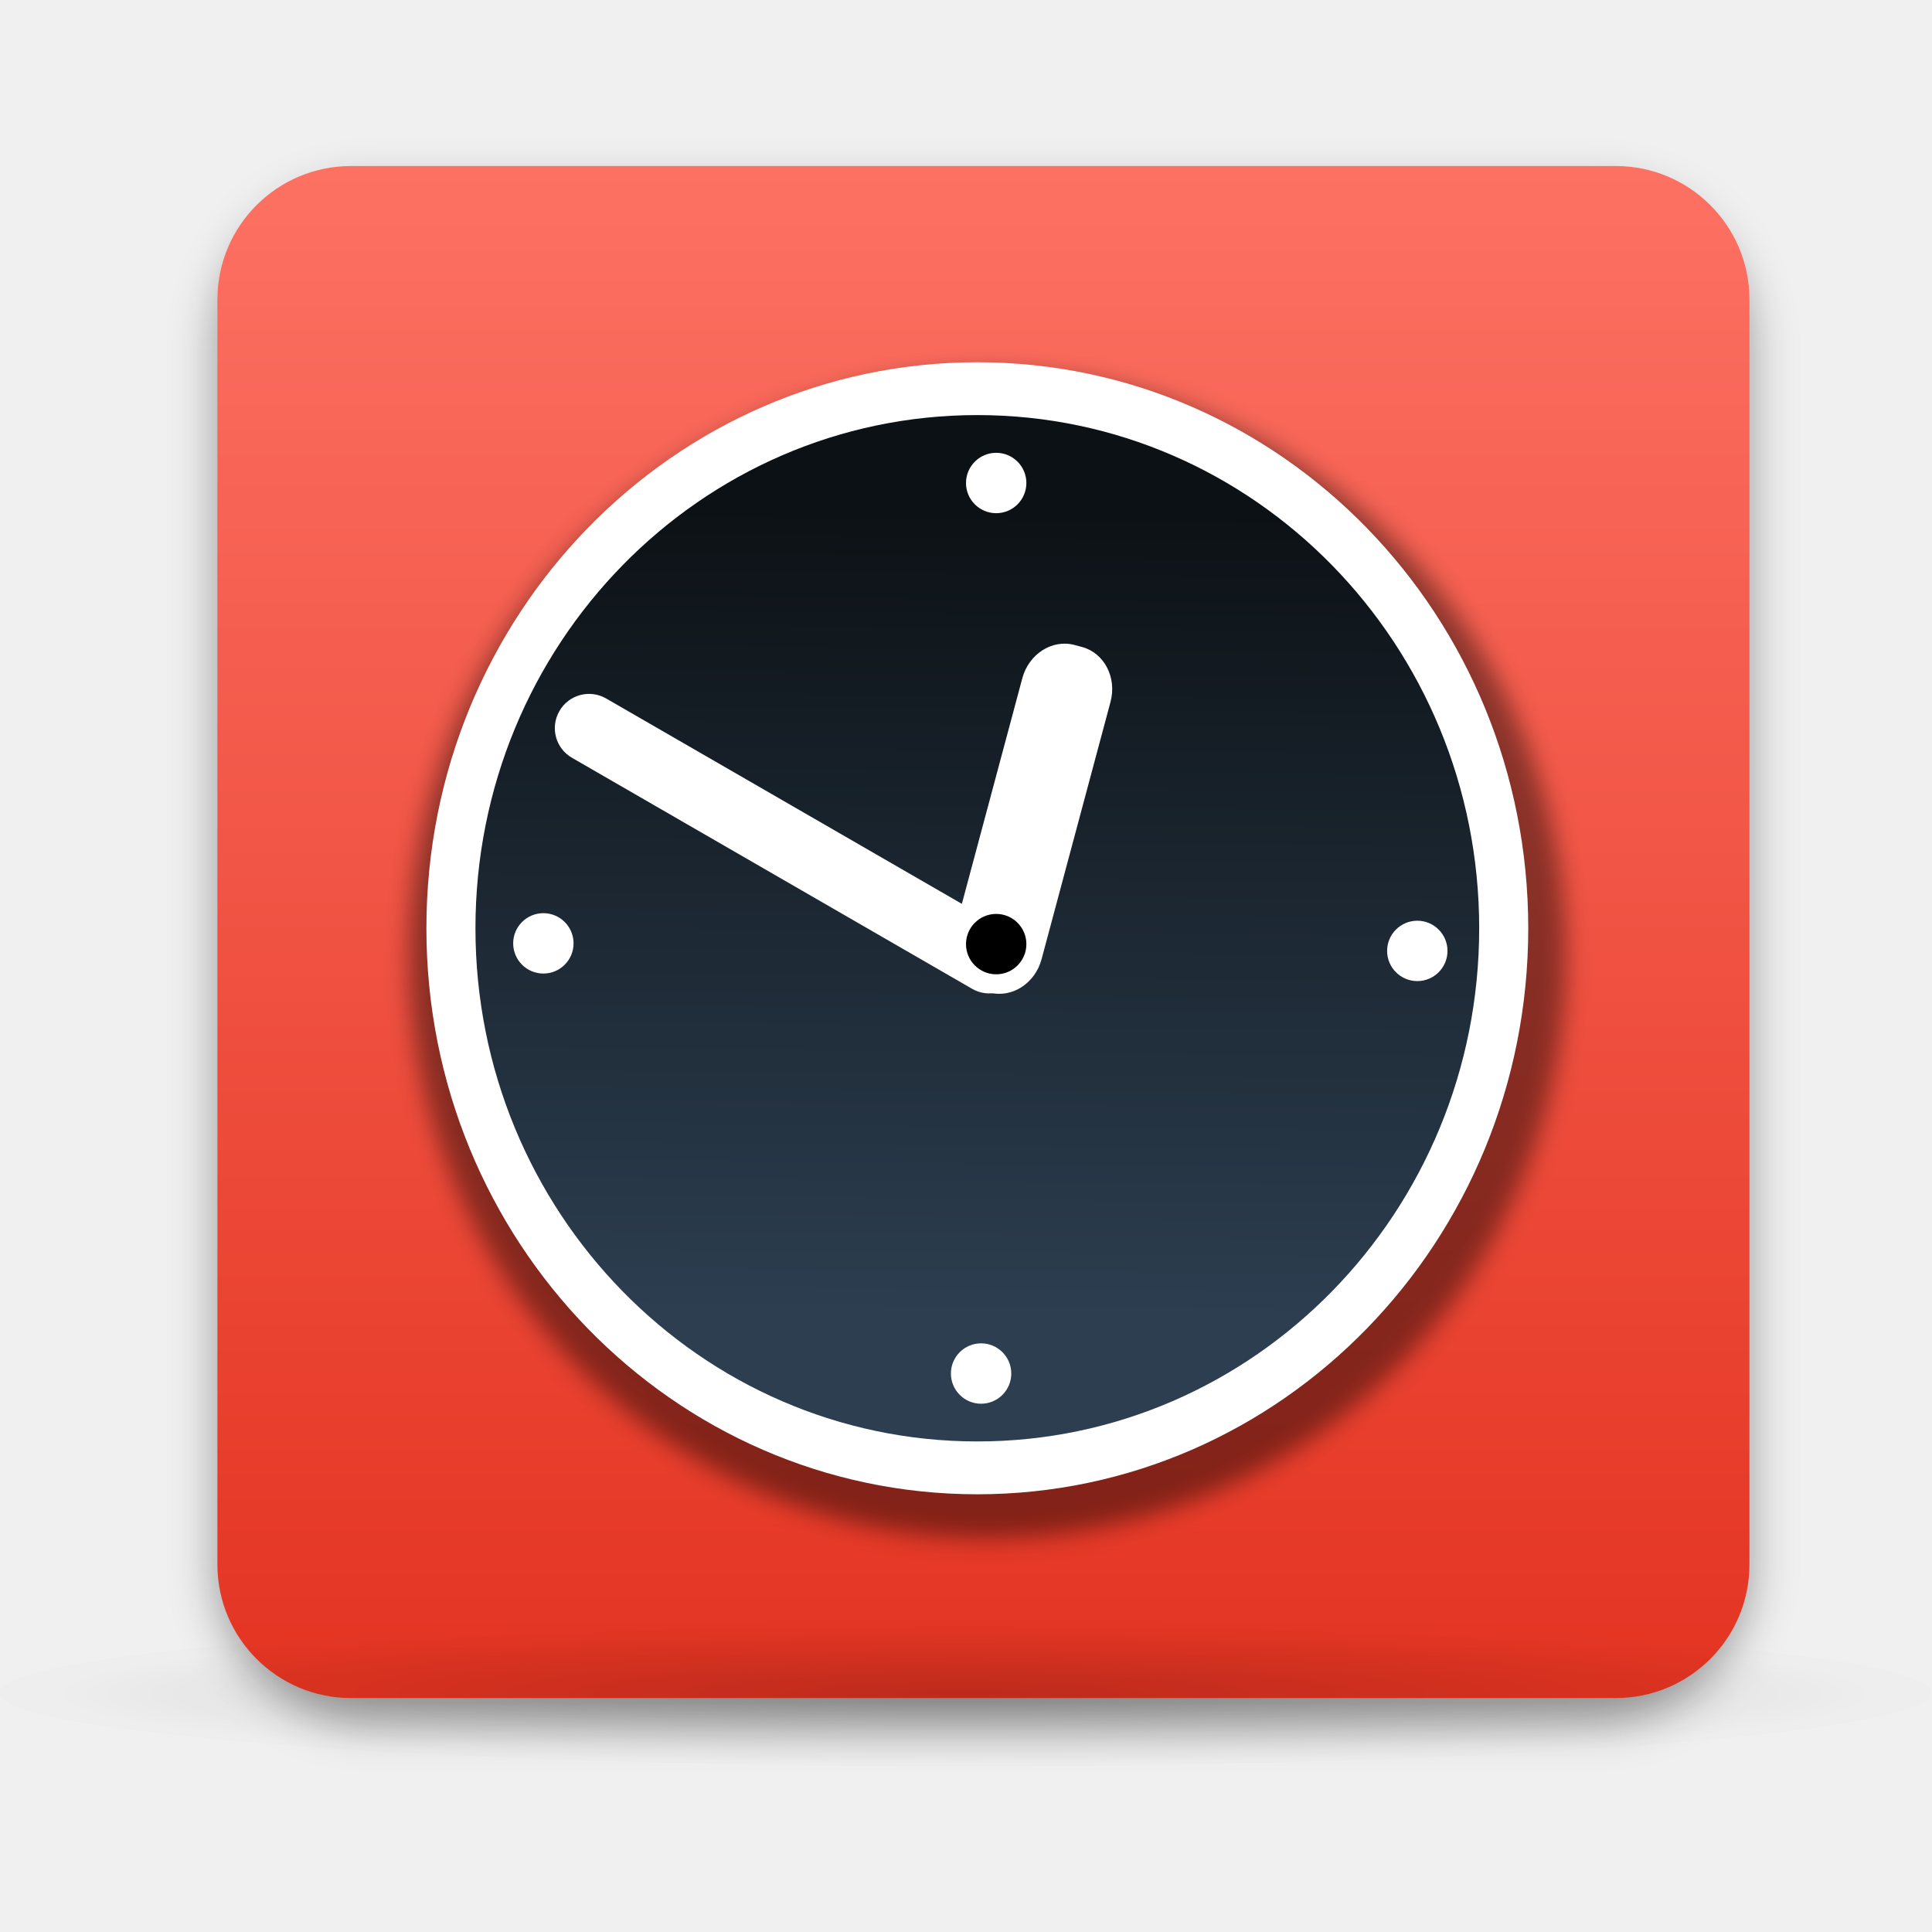
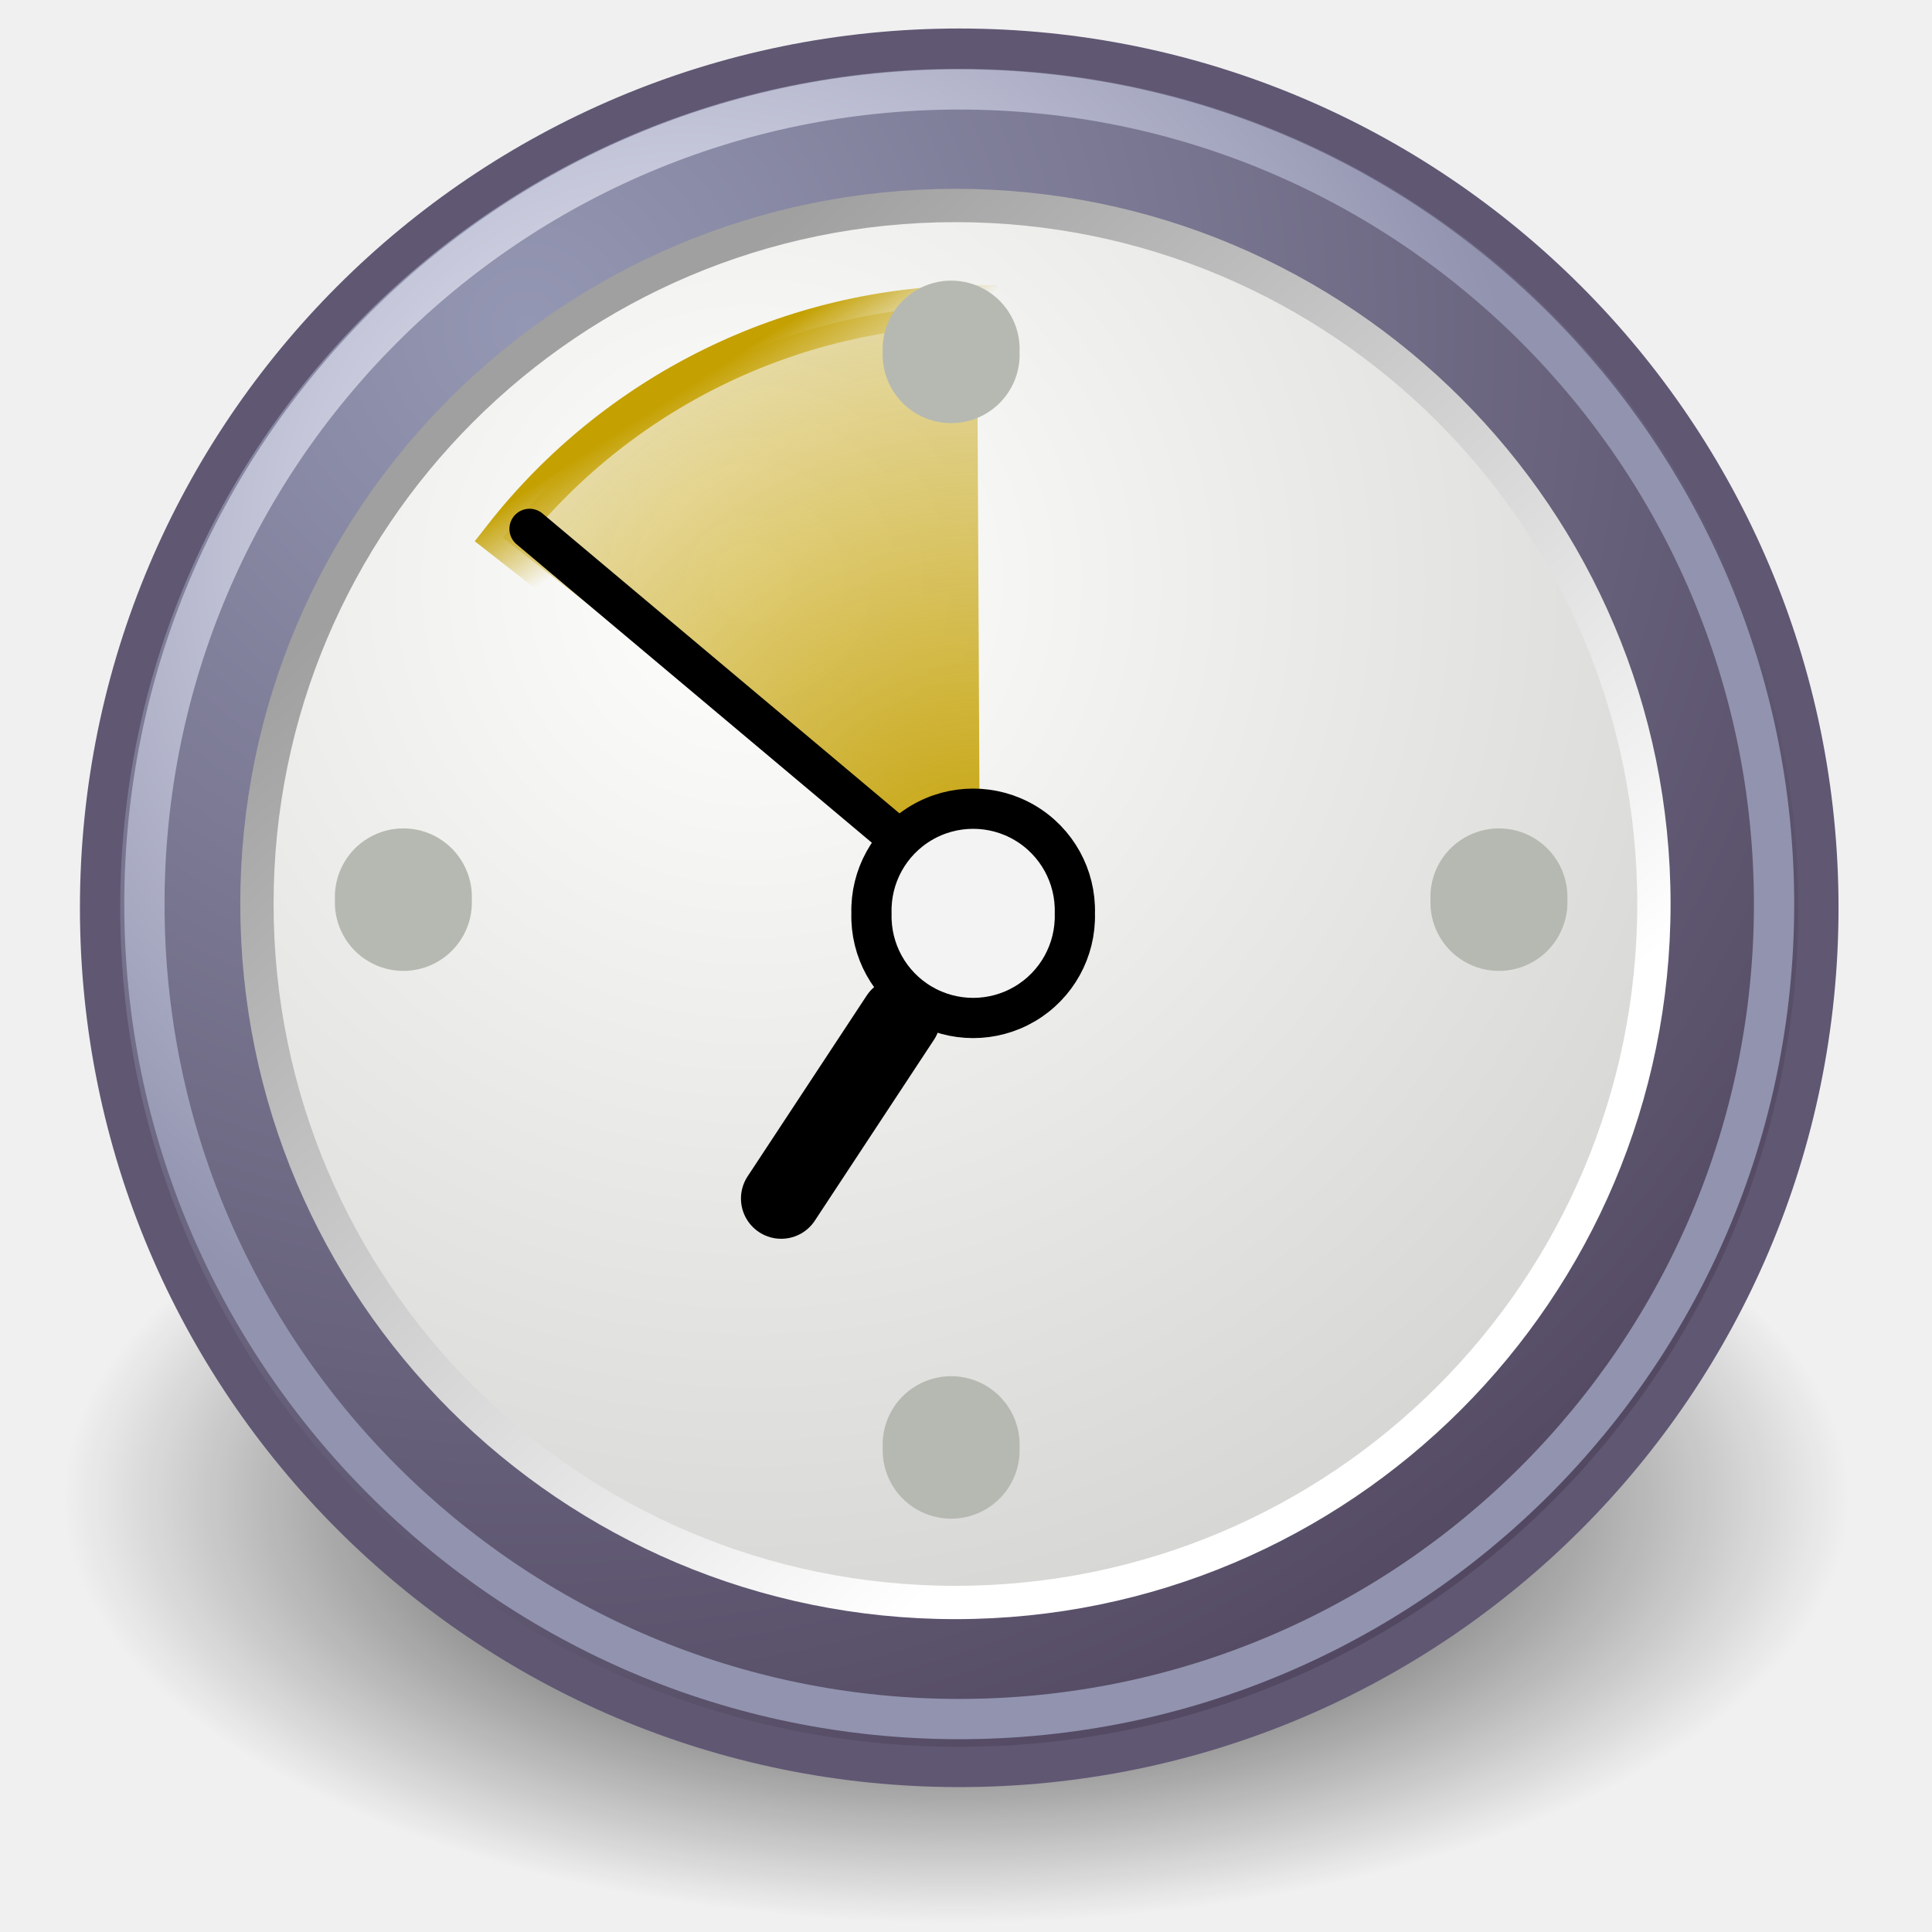
- <svg xmlns="http://www.w3.org/2000/svg" xmlns:ns1="http://www.openswatchbook.org/uri/2009/osb" xmlns:xlink="http://www.w3.org/1999/xlink" width="256" height="256" id="svg11454" version="1.0" viewBox="0 0 256 256">
-   <defs id="defs11456">
-     <linearGradient id="linearGradient4553" ns1:paint="solid">
-       <stop style="stop-color:#000000;stop-opacity:1;" offset="0" id="stop4551" />
+ <svg xmlns="http://www.w3.org/2000/svg" xmlns:xlink="http://www.w3.org/1999/xlink" width="48px" height="48px" id="svg11300" version="1.1">
+   <defs id="defs3">
+     <linearGradient id="linearGradient5204">
+       <stop style="stop-color:#c4a000;stop-opacity:1;" offset="0" id="stop5206" />
+       <stop style="stop-color:#c4a000;stop-opacity:0;" offset="1" id="stop5208" />
    </linearGradient>
-     <linearGradient id="linearGradient14341">
-       <stop style="stop-color:#000000;stop-opacity:0.519" offset="0" id="stop14337" />
-       <stop style="stop-color:#000000;stop-opacity:0.02" offset="1" id="stop14339" />
+     <linearGradient id="linearGradient5196">
+       <stop style="stop-color:#c4a000;stop-opacity:1;" offset="0" id="stop5198" />
+       <stop style="stop-color:#c4a000;stop-opacity:0;" offset="1" id="stop5200" />
    </linearGradient>
-     <linearGradient id="linearGradient14230">
-       <stop style="stop-color:#2c3e50;stop-opacity:1;" offset="0" id="stop14226" />
-       <stop style="stop-color:#0c1115;stop-opacity:1" offset="1" id="stop14228" />
+     <linearGradient id="linearGradient12512">
+       <stop style="stop-color:#ffffff;stop-opacity:1;" offset="0" id="stop12513" />
+       <stop style="stop-color:#fff520;stop-opacity:0.891;" offset="0.5" id="stop12517" />
+       <stop style="stop-color:#fff300;stop-opacity:0;" offset="1" id="stop12514" />
    </linearGradient>
-     <linearGradient id="linearGradient14469">
-       <stop id="stop14465" offset="0" style="stop-color:#2c3e50;stop-opacity:1" />
-       <stop id="stop14467" offset="1" style="stop-color:#ea6254;stop-opacity:0;" />
+     <linearGradient id="linearGradient10653">
+       <stop style="stop-color:#f3f4ff;stop-opacity:1;" offset="0" id="stop10655" />
+       <stop style="stop-color:#9193af;stop-opacity:1;" offset="1" id="stop10657" />
    </linearGradient>
-     <linearGradient id="linearGradient14418">
-       <stop style="stop-color:#fd7264;stop-opacity:1" offset="0" id="stop14414" />
-       <stop style="stop-color:#e43422;stop-opacity:1" offset="1" id="stop14416" />
+     <linearGradient id="linearGradient42174">
+       <stop style="stop-color:#a0a0a0;stop-opacity:1;" offset="0" id="stop42176" />
+       <stop style="stop-color:#ffffff;stop-opacity:1;" offset="1" id="stop42178" />
    </linearGradient>
-     <linearGradient id="linearGradient4733">
-       <stop style="stop-color:black;stop-opacity:1;" offset="0" id="stop4735" />
-       <stop style="stop-color:black;stop-opacity:0;" offset="1" id="stop4737" />
+     <linearGradient id="linearGradient2145">
+       <stop style="stop-color:#fffffd;stop-opacity:1;" offset="0" id="stop2147" />
+       <stop style="stop-color:#cbcbc9;stop-opacity:1;" offset="1" id="stop2149" />
    </linearGradient>
-     <linearGradient xlink:href="#linearGradient4733" id="linearGradient11620" gradientUnits="userSpaceOnUse" x1="181" y1="427" x2="544" y2="427" />
-     <linearGradient xlink:href="#linearGradient4733" id="linearGradient11622" gradientUnits="userSpaceOnUse" x1="181" y1="427" x2="544" y2="427" />
-     <linearGradient xlink:href="#linearGradient4733" id="linearGradient11624" gradientUnits="userSpaceOnUse" x1="181" y1="427" x2="544" y2="427" />
-     <linearGradient xlink:href="#linearGradient4733" id="linearGradient11626" gradientUnits="userSpaceOnUse" gradientTransform="matrix(0.998,0,0,1.33,-392,126)" x1="181" y1="427" x2="544" y2="427" />
-     <linearGradient xlink:href="#linearGradient4733" id="linearGradient11628" gradientUnits="userSpaceOnUse" gradientTransform="matrix(0.992,0,0,2.72,-387,-173)" x1="181" y1="427" x2="544" y2="427" />
-     <linearGradient xlink:href="#linearGradient4733" id="linearGradient11630" gradientUnits="userSpaceOnUse" gradientTransform="matrix(0.99,0,0,4.4,-386,-1910)" x1="181" y1="427" x2="544" y2="427" />
-     <radialGradient xlink:href="#linearGradient14469" id="radialGradient14454" gradientUnits="userSpaceOnUse" gradientTransform="rotate(180,-19.3,16.5)" cx="-19.2" cy="16.5" fx="-19.2" fy="16.5" r="19.5" />
-     <linearGradient xlink:href="#linearGradient14230" id="linearGradient14232" x1="-25" y1="29.2" x2="-25" y2="14.8" gradientUnits="userSpaceOnUse" gradientTransform="matrix(5.19,0,0,5.19,-209,-175)" />
-     <linearGradient xlink:href="#linearGradient14418" id="linearGradient14242" x1="-34.6" y1="-3.62" x2="-34.6" y2="35.7" gradientUnits="userSpaceOnUse" gradientTransform="matrix(5.19,0,0,5.19,191,-175)" />
-     <filter style="color-interpolation-filters:sRGB" id="filter14329" x="-0.036" width="1.07" y="-0.036" height="1.07">
-       <feGaussianBlur stdDeviation="0.586" id="feGaussianBlur14331" />
-     </filter>
-     <radialGradient xlink:href="#linearGradient14341" id="radialGradient14343" cx="-27.2" cy="23.2" fx="-27.2" fy="23.2" r="21.5" gradientUnits="userSpaceOnUse" gradientTransform="matrix(5.66,0,0,0.431,243,1.46)" />
-     <linearGradient xlink:href="#linearGradient14230" id="linearGradient4578" gradientUnits="userSpaceOnUse" x1="-418" y1="-76" x2="-417" y2="20" gradientTransform="matrix(1.16,0,0,1.11,580,123)" />
-     <filter style="color-interpolation-filters:sRGB" id="filter4633" x="-0.024" width="1.05" y="-0.024" height="1.05">
-       <feGaussianBlur stdDeviation="1.48" id="feGaussianBlur4635" />
-     </filter>
+     <linearGradient id="linearGradient37935">
+       <stop id="stop37937" offset="0" style="stop-color:#9497b3;stop-opacity:1;" />
+       <stop id="stop37939" offset="1" style="stop-color:#4c4059;stop-opacity:1;" />
+     </linearGradient>
+     <linearGradient id="linearGradient2152">
+       <stop id="stop2154" offset="0" style="stop-color:#9aa29a;stop-opacity:1;" />
+       <stop id="stop2156" offset="1" style="stop-color:#b5beb5;stop-opacity:1;" />
+     </linearGradient>
+     <linearGradient id="linearGradient3816">
+       <stop style="stop-color:#000000;stop-opacity:1;" offset="0" id="stop3818" />
+       <stop style="stop-color:#000000;stop-opacity:0;" offset="1" id="stop3820" />
+     </linearGradient>
+     <radialGradient xlink:href="#linearGradient3816" id="radialGradient3822" cx="31.113" cy="19.009" fx="31.113" fy="19.009" r="8.662" gradientUnits="userSpaceOnUse" />
+     <linearGradient xlink:href="#linearGradient2152" id="linearGradient4307" gradientUnits="userSpaceOnUse" gradientTransform="matrix(3.123841,0,0,0.969691,-31.88758,-19.59492)" x1="8.916" y1="37.197" x2="9.886" y2="52.091" />
+     <radialGradient xlink:href="#linearGradient10653" id="radialGradient4309" gradientUnits="userSpaceOnUse" cx="11.329" cy="10.584" fx="11.329" fy="10.584" r="15.532" />
+     <radialGradient xlink:href="#linearGradient2145" id="radialGradient4311" gradientUnits="userSpaceOnUse" cx="11.902" cy="10.045" fx="11.902" fy="10.045" r="29.293" />
+     <linearGradient xlink:href="#linearGradient42174" id="linearGradient4313" gradientUnits="userSpaceOnUse" x1="6.342" y1="7.789" x2="22.218" y2="25.884" />
+     <radialGradient xlink:href="#linearGradient5196" id="radialGradient5202" cx="23.375" cy="10.973" fx="23.375" fy="10.973" r="3.348" gradientTransform="matrix(3.63042,1.654030e-15,-1.608743e-15,3.742066,-61.48607,-29.18618)" gradientUnits="userSpaceOnUse" />
+     <linearGradient xlink:href="#linearGradient5204" id="linearGradient5210" x1="19.667" y1="4.257" x2="20.33" y2="5.285" gradientUnits="userSpaceOnUse" />
+     <radialGradient xlink:href="#linearGradient37935" id="radialGradient5212" gradientUnits="userSpaceOnUse" cx="8.747" cy="6.828" fx="8.747" fy="6.828" r="29.89" />
  </defs>
-   <g id="layer1" transform="translate(38.8,213)">
-     <rect y="-2.49" x="-36.8" height="39.1" width="39.1" id="rect14208" style="fill:#000000;fill-opacity:0.373;stroke:none;stroke-width:0.585;stroke-miterlimit:4;stroke-dasharray:none;filter:url(#filter14329)" rx="3.89" ry="3.89" transform="matrix(5.19,0,0,5.19,181,-175)" />
-     <rect style="fill:url(#linearGradient14242);fill-opacity:1;stroke-width:3.036;stroke-miterlimit:4;stroke-dasharray:none" id="rect14280" width="203" height="203" x="-9.99" y="-191" rx="17.7" ry="17.7" />
-     <ellipse id="path3744-5-3" style="fill:#000000;fill-opacity:0.43;stroke-width:1.249;filter:url(#filter4633)" ry="75" rx="73" cy="51" cx="155" transform="matrix(1.05,0,0,-1.03,-70.7,-33.9)" />
-     <ellipse id="path3744-5" style="fill:#ffffff;fill-opacity:1;stroke-width:1.249" ry="75" rx="73" cy="90" cx="90.7" transform="scale(1,-1)" />
-     <ellipse id="path3744" style="fill:url(#linearGradient4578);fill-opacity:1;stroke-width:1.135" ry="68" rx="66.5" cy="90" cx="90.7" transform="scale(1,-1)" />
-     <ellipse style="opacity:0.331;fill:url(#radialGradient14343);fill-opacity:1;stroke:none;stroke-width:0;stroke-linecap:round;stroke-miterlimit:4;stroke-dasharray:none;stroke-opacity:1" id="path14335" cx="89.1" cy="11.3" rx="128" ry="9.76" />
-     <circle id="path3744-5-5" style="fill:#ffffff;fill-opacity:1;stroke-width:0.068" cy="88" cx="33.2" transform="scale(1,-1)" r="4" />
-     <circle id="path3744-5-5-6" style="fill:#ffffff;fill-opacity:1;stroke-width:0.068" cy="87" cx="149" transform="scale(1,-1)" r="4" />
-     <circle id="path3744-5-5-6-2" style="fill:#ffffff;fill-opacity:1;stroke-width:0.068" cy="31" cx="91.2" transform="scale(1,-1)" r="4" />
-     <circle id="path3744-5-5-6-9" style="fill:#ffffff;fill-opacity:1;stroke-width:0.068" cy="149" cx="93.2" transform="scale(1,-1)" r="4" />
-     <rect id="rect8194" width="12.1" height="47.4" x="61.5" y="-150" style="fill:#ffffff" rx="5.54" ry="6.05" transform="rotate(15)" />
-     <rect transform="rotate(-60)" ry="4.53" rx="4.53" style="fill:#ffffff" y="-28.8" x="116" height="70.3" width="9.07" id="rect8196" />
-     <circle r="4" transform="scale(1,-1)" cx="93.2" cy="87.9" style="fill:#000000;fill-opacity:1;stroke-width:0.068" id="circle8198" />
+   <g id="layer1">
+     <path d="M 39.775 19.009 A 8.662 8.662 0 1 1  22.451,19.009 A 8.662 8.662 0 1 1  39.775 19.009 z" id="path4318" style="opacity:1;color:#000000;fill:url(#radialGradient3822);fill-opacity:1;fill-rule:evenodd;stroke:none;stroke-width:1px;stroke-linecap:round;stroke-linejoin:round;marker:none;marker-start:none;marker-mid:none;marker-end:none;stroke-miterlimit:4;stroke-dasharray:none;stroke-dashoffset:0;stroke-opacity:1;visibility:visible;display:inline;overflow:visible" transform="matrix(2.563158,0,0,1.219602,-55.98414,14.04144)" />
+     <path id="path14341" d="M 18.588,1.404 L 4.227,18.097 L 5.485,19.34 L 18.588,1.404 z " style="color:#000000;fill:url(#linearGradient4307);fill-opacity:1;fill-rule:evenodd;stroke:none;stroke-width:1;stroke-linecap:butt;stroke-linejoin:miter;marker:none;marker-start:none;marker-mid:none;marker-end:none;stroke-miterlimit:4;stroke-dashoffset:0;stroke-opacity:1;visibility:visible;display:inline;overflow:visible" />
+     <path id="path18921" d="M 18.467,1.314 L 5.661,19.073 L 7.49,20.688 L 18.467,1.314 z " style="fill:#fefefe;fill-opacity:1;fill-rule:evenodd;stroke:none;stroke-width:1;stroke-linecap:butt;stroke-linejoin:miter;stroke-miterlimit:4;stroke-opacity:1" />
+     <path transform="matrix(1.431529,0,0,1.431529,0.569459,-1.654618)" d="M 31.161 16.911 A 14.911 14.911 0 1 1  1.339,16.911 A 14.911 14.911 0 1 1  31.161 16.911 z" id="path27786" style="fill:url(#radialGradient5212);fill-opacity:1;fill-rule:evenodd;stroke:#605773;stroke-width:0.699;stroke-linecap:round;stroke-linejoin:round;stroke-miterlimit:4;stroke-dashoffset:0;stroke-opacity:1" />
+     <path transform="matrix(1.163838,0,0,1.163838,4.824801,2.777556)" d="M 31.161 16.911 A 14.911 14.911 0 1 1  1.339,16.911 A 14.911 14.911 0 1 1  31.161 16.911 z" id="path35549" style="fill:url(#radialGradient4311);fill-opacity:1;fill-rule:evenodd;stroke:url(#linearGradient4313);stroke-width:0.711;stroke-linecap:round;stroke-linejoin:round;stroke-miterlimit:4;stroke-dashoffset:0;stroke-opacity:1" />
+     <path style="opacity:1;color:#000000;fill:url(#radialGradient5202);fill-opacity:1;fill-rule:evenodd;stroke:url(#linearGradient5210);stroke-width:0.565;stroke-linecap:butt;stroke-linejoin:miter;marker:none;marker-start:none;marker-mid:none;marker-end:none;stroke-miterlimit:4;stroke-dasharray:none;stroke-dashoffset:0;stroke-opacity:1;visibility:visible;display:inline;overflow:visible" id="path4120" d="M 16.679,6.639 A 8.5,8.5 0 0 1 23.333,3.375 L 23.375,11.875 z" transform="matrix(1.769951,0,0,1.769951,-17.02424,1.610741)" />
+     <path transform="matrix(2.073295,0,0,2.073295,-7.310224,-13.13682)" d="M 16.406 17.281 A 1.219 1.219 0 1 1  13.969,17.281 A 1.219 1.219 0 1 1  16.406 17.281 z" id="path34778" style="fill:#f3f3f3;fill-opacity:1;fill-rule:evenodd;stroke:#000000;stroke-width:0.482;stroke-linecap:round;stroke-linejoin:round;stroke-miterlimit:4;stroke-dashoffset:0;stroke-opacity:1;stroke-dasharray:none" />
+     <path id="path35559" d="M 22.177,20.718 L 13.156,13.14" style="fill:none;fill-opacity:0.75;fill-rule:evenodd;stroke:#000000;stroke-width:1;stroke-linecap:round;stroke-linejoin:miter;stroke-miterlimit:4;stroke-opacity:1;stroke-dasharray:none" />
+     <path id="path35561" d="M 19.409,29.777 L 22.369,25.283" style="fill:none;fill-opacity:0.75;fill-rule:evenodd;stroke:#000000;stroke-width:2;stroke-linecap:round;stroke-linejoin:miter;stroke-miterlimit:4;stroke-opacity:1;stroke-dasharray:none" />
+     <path transform="matrix(2.749493,0,0,2.749493,-22.30073,-12.40939)" d="M 17.324 7.693 A 0.619 0.619 0 1 1  16.087,7.693 A 0.619 0.619 0 1 1  17.324 7.693 z" id="path35563" style="fill:#b6b9b1;fill-opacity:1;fill-rule:evenodd;stroke:none;stroke-width:1.369;stroke-linecap:round;stroke-linejoin:round;stroke-miterlimit:4;stroke-dashoffset:0;stroke-opacity:1;opacity:1" />
+     <path transform="matrix(2.749493,0,0,2.749493,-22.30073,14.80922)" d="M 17.324 7.693 A 0.619 0.619 0 1 1  16.087,7.693 A 0.619 0.619 0 1 1  17.324 7.693 z" id="path35565" style="fill:#b6b9b1;fill-opacity:1;fill-rule:evenodd;stroke:none;stroke-width:1.369;stroke-linecap:round;stroke-linejoin:round;stroke-miterlimit:4;stroke-dashoffset:0;stroke-opacity:1;opacity:1" />
+     <path transform="matrix(2.749493,0,0,2.749493,-35.91004,1.19989)" d="M 17.324 7.693 A 0.619 0.619 0 1 1  16.087,7.693 A 0.619 0.619 0 1 1  17.324 7.693 z" id="path35567" style="fill:#b6b9b1;fill-opacity:1;fill-rule:evenodd;stroke:none;stroke-width:1.369;stroke-linecap:round;stroke-linejoin:round;stroke-miterlimit:4;stroke-dashoffset:0;stroke-opacity:1;opacity:1" />
+     <path transform="matrix(2.749493,0,0,2.749493,-8.691448,1.19989)" d="M 17.324 7.693 A 0.619 0.619 0 1 1  16.087,7.693 A 0.619 0.619 0 1 1  17.324 7.693 z" id="path35569" style="fill:#b6b9b1;fill-opacity:1;fill-rule:evenodd;stroke:none;stroke-width:1.369;stroke-linecap:round;stroke-linejoin:round;stroke-miterlimit:4;stroke-dashoffset:0;stroke-opacity:1;opacity:1" />
+     <path style="fill:none;fill-opacity:1;fill-rule:evenodd;stroke:url(#radialGradient4309);stroke-width:0.737;stroke-linecap:round;stroke-linejoin:round;stroke-miterlimit:4;stroke-dashoffset:0;stroke-opacity:1" id="path10651" d="M 31.161 16.911 A 14.911 14.911 0 1 1  1.339,16.911 A 14.911 14.911 0 1 1  31.161 16.911 z" transform="matrix(1.357654,0,0,1.357654,1.769896,-0.493735)" />
  </g>
</svg>
